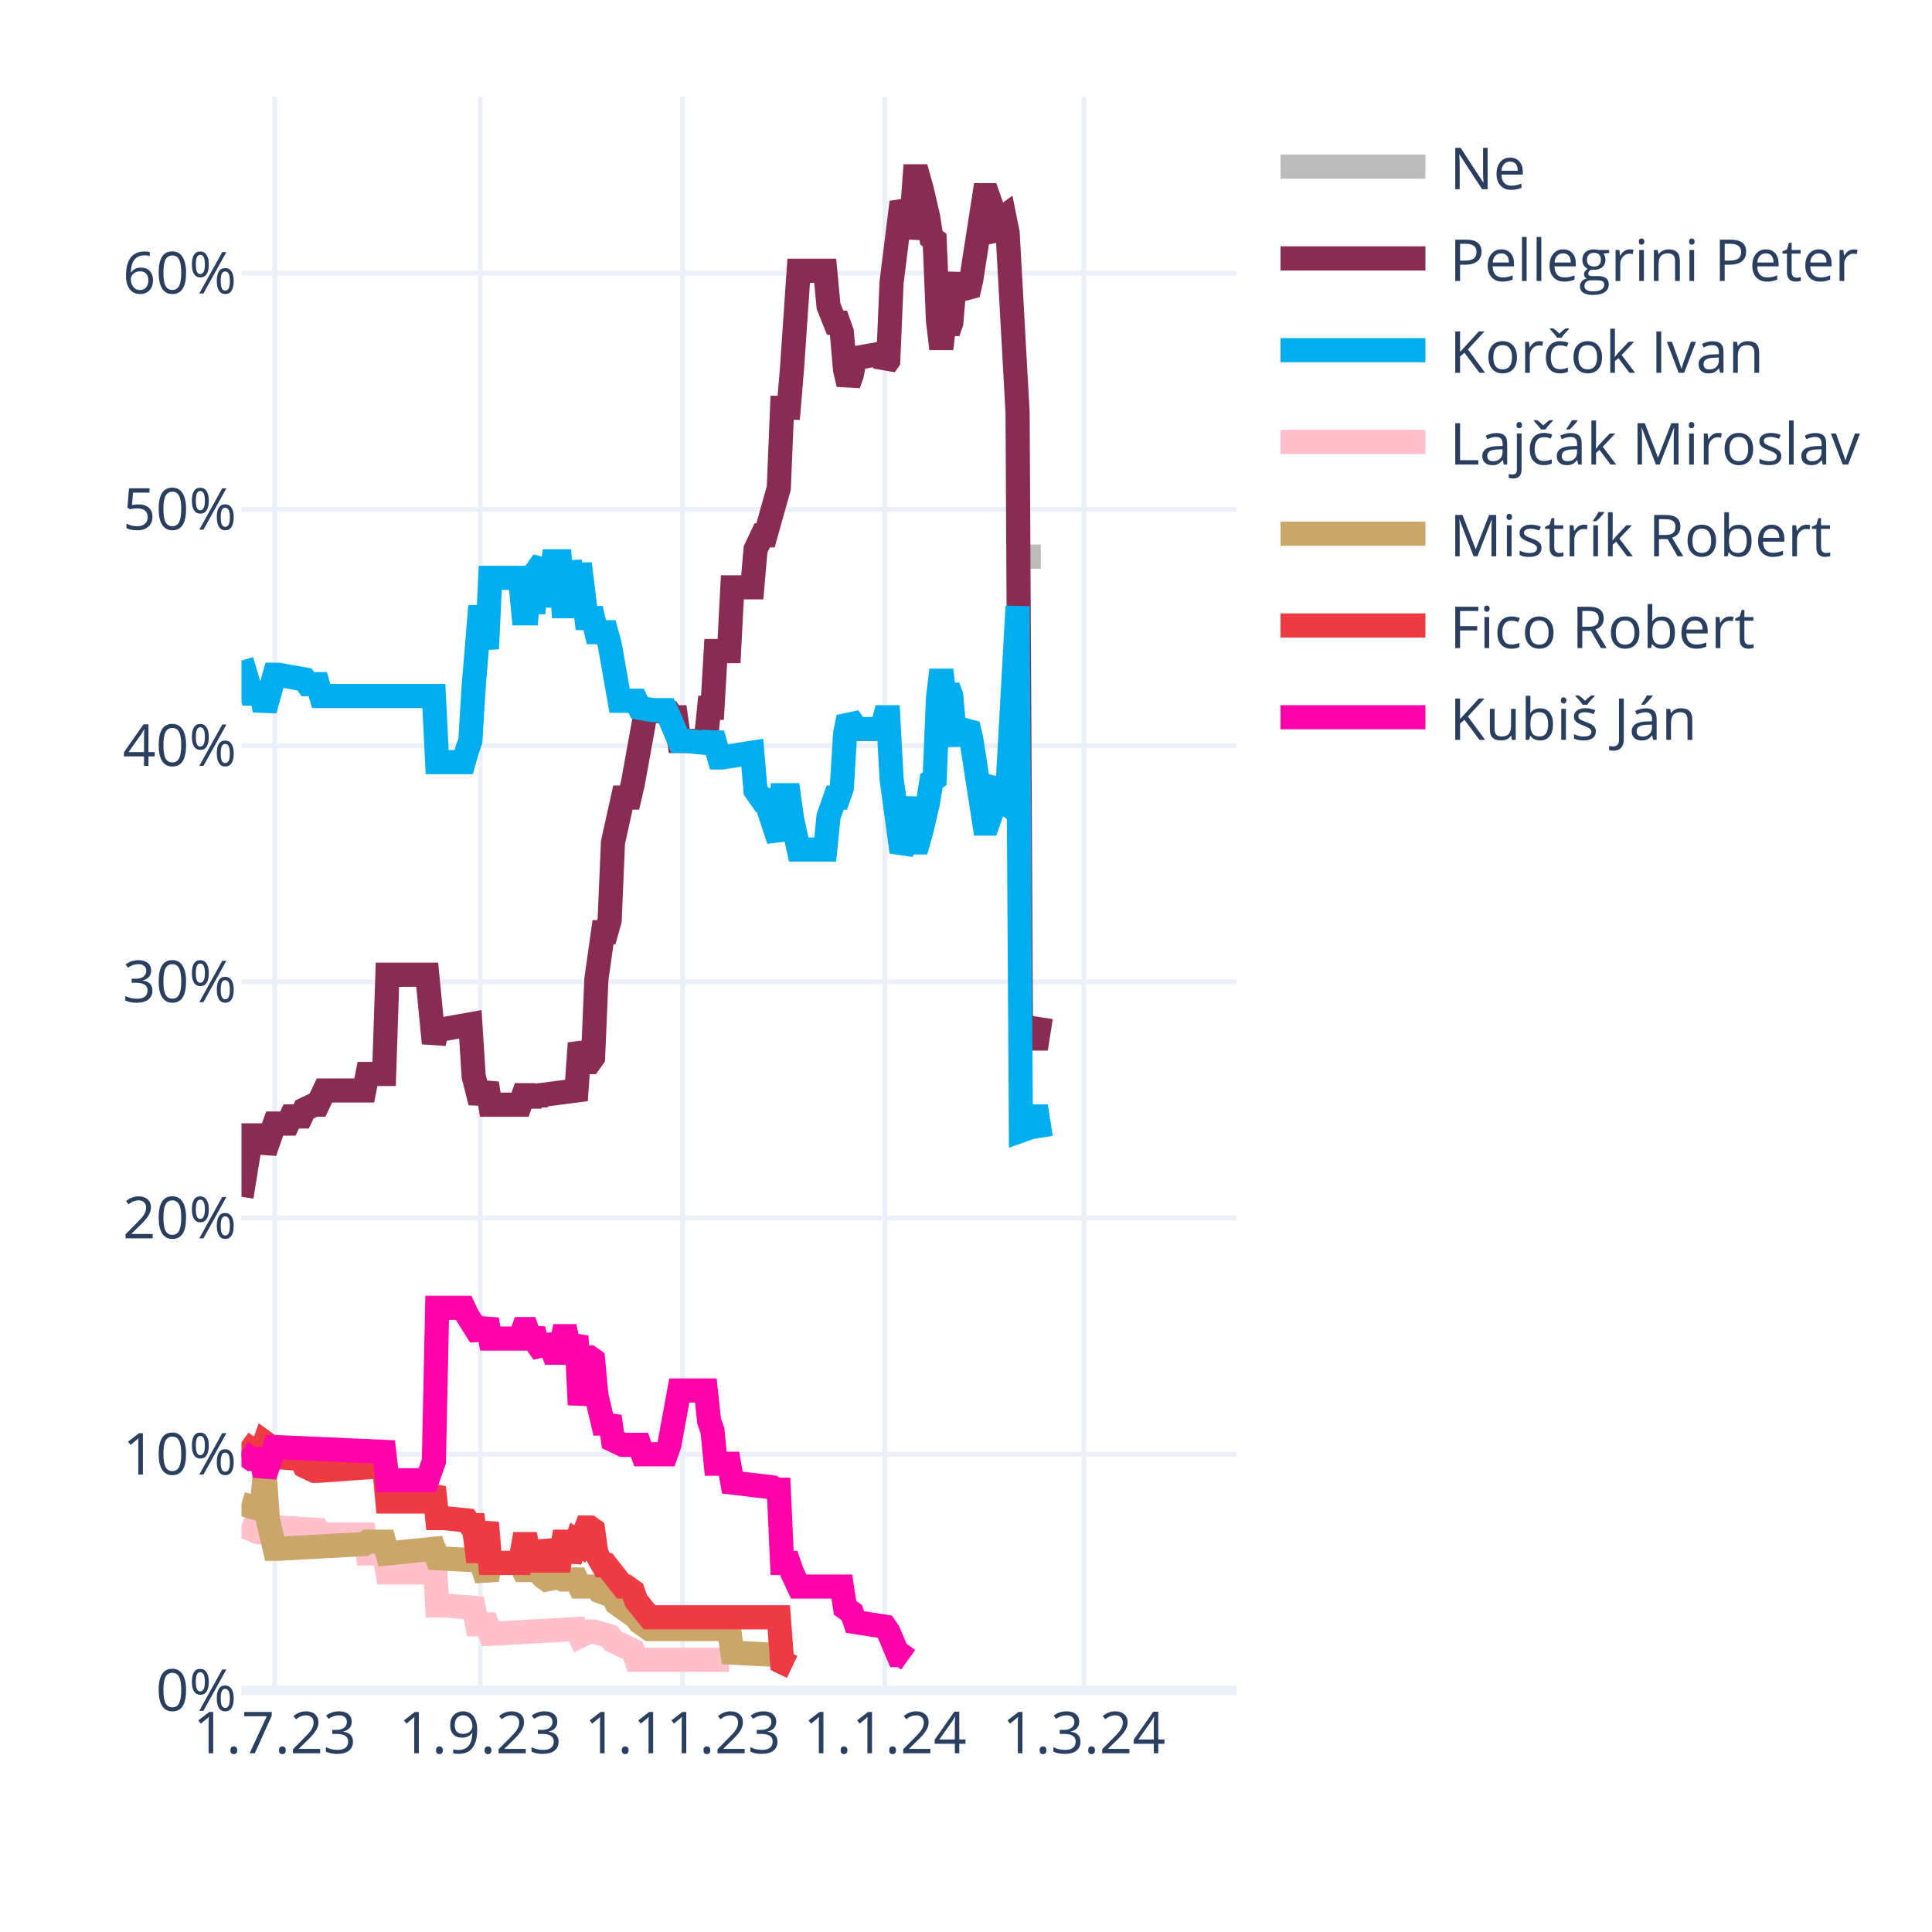
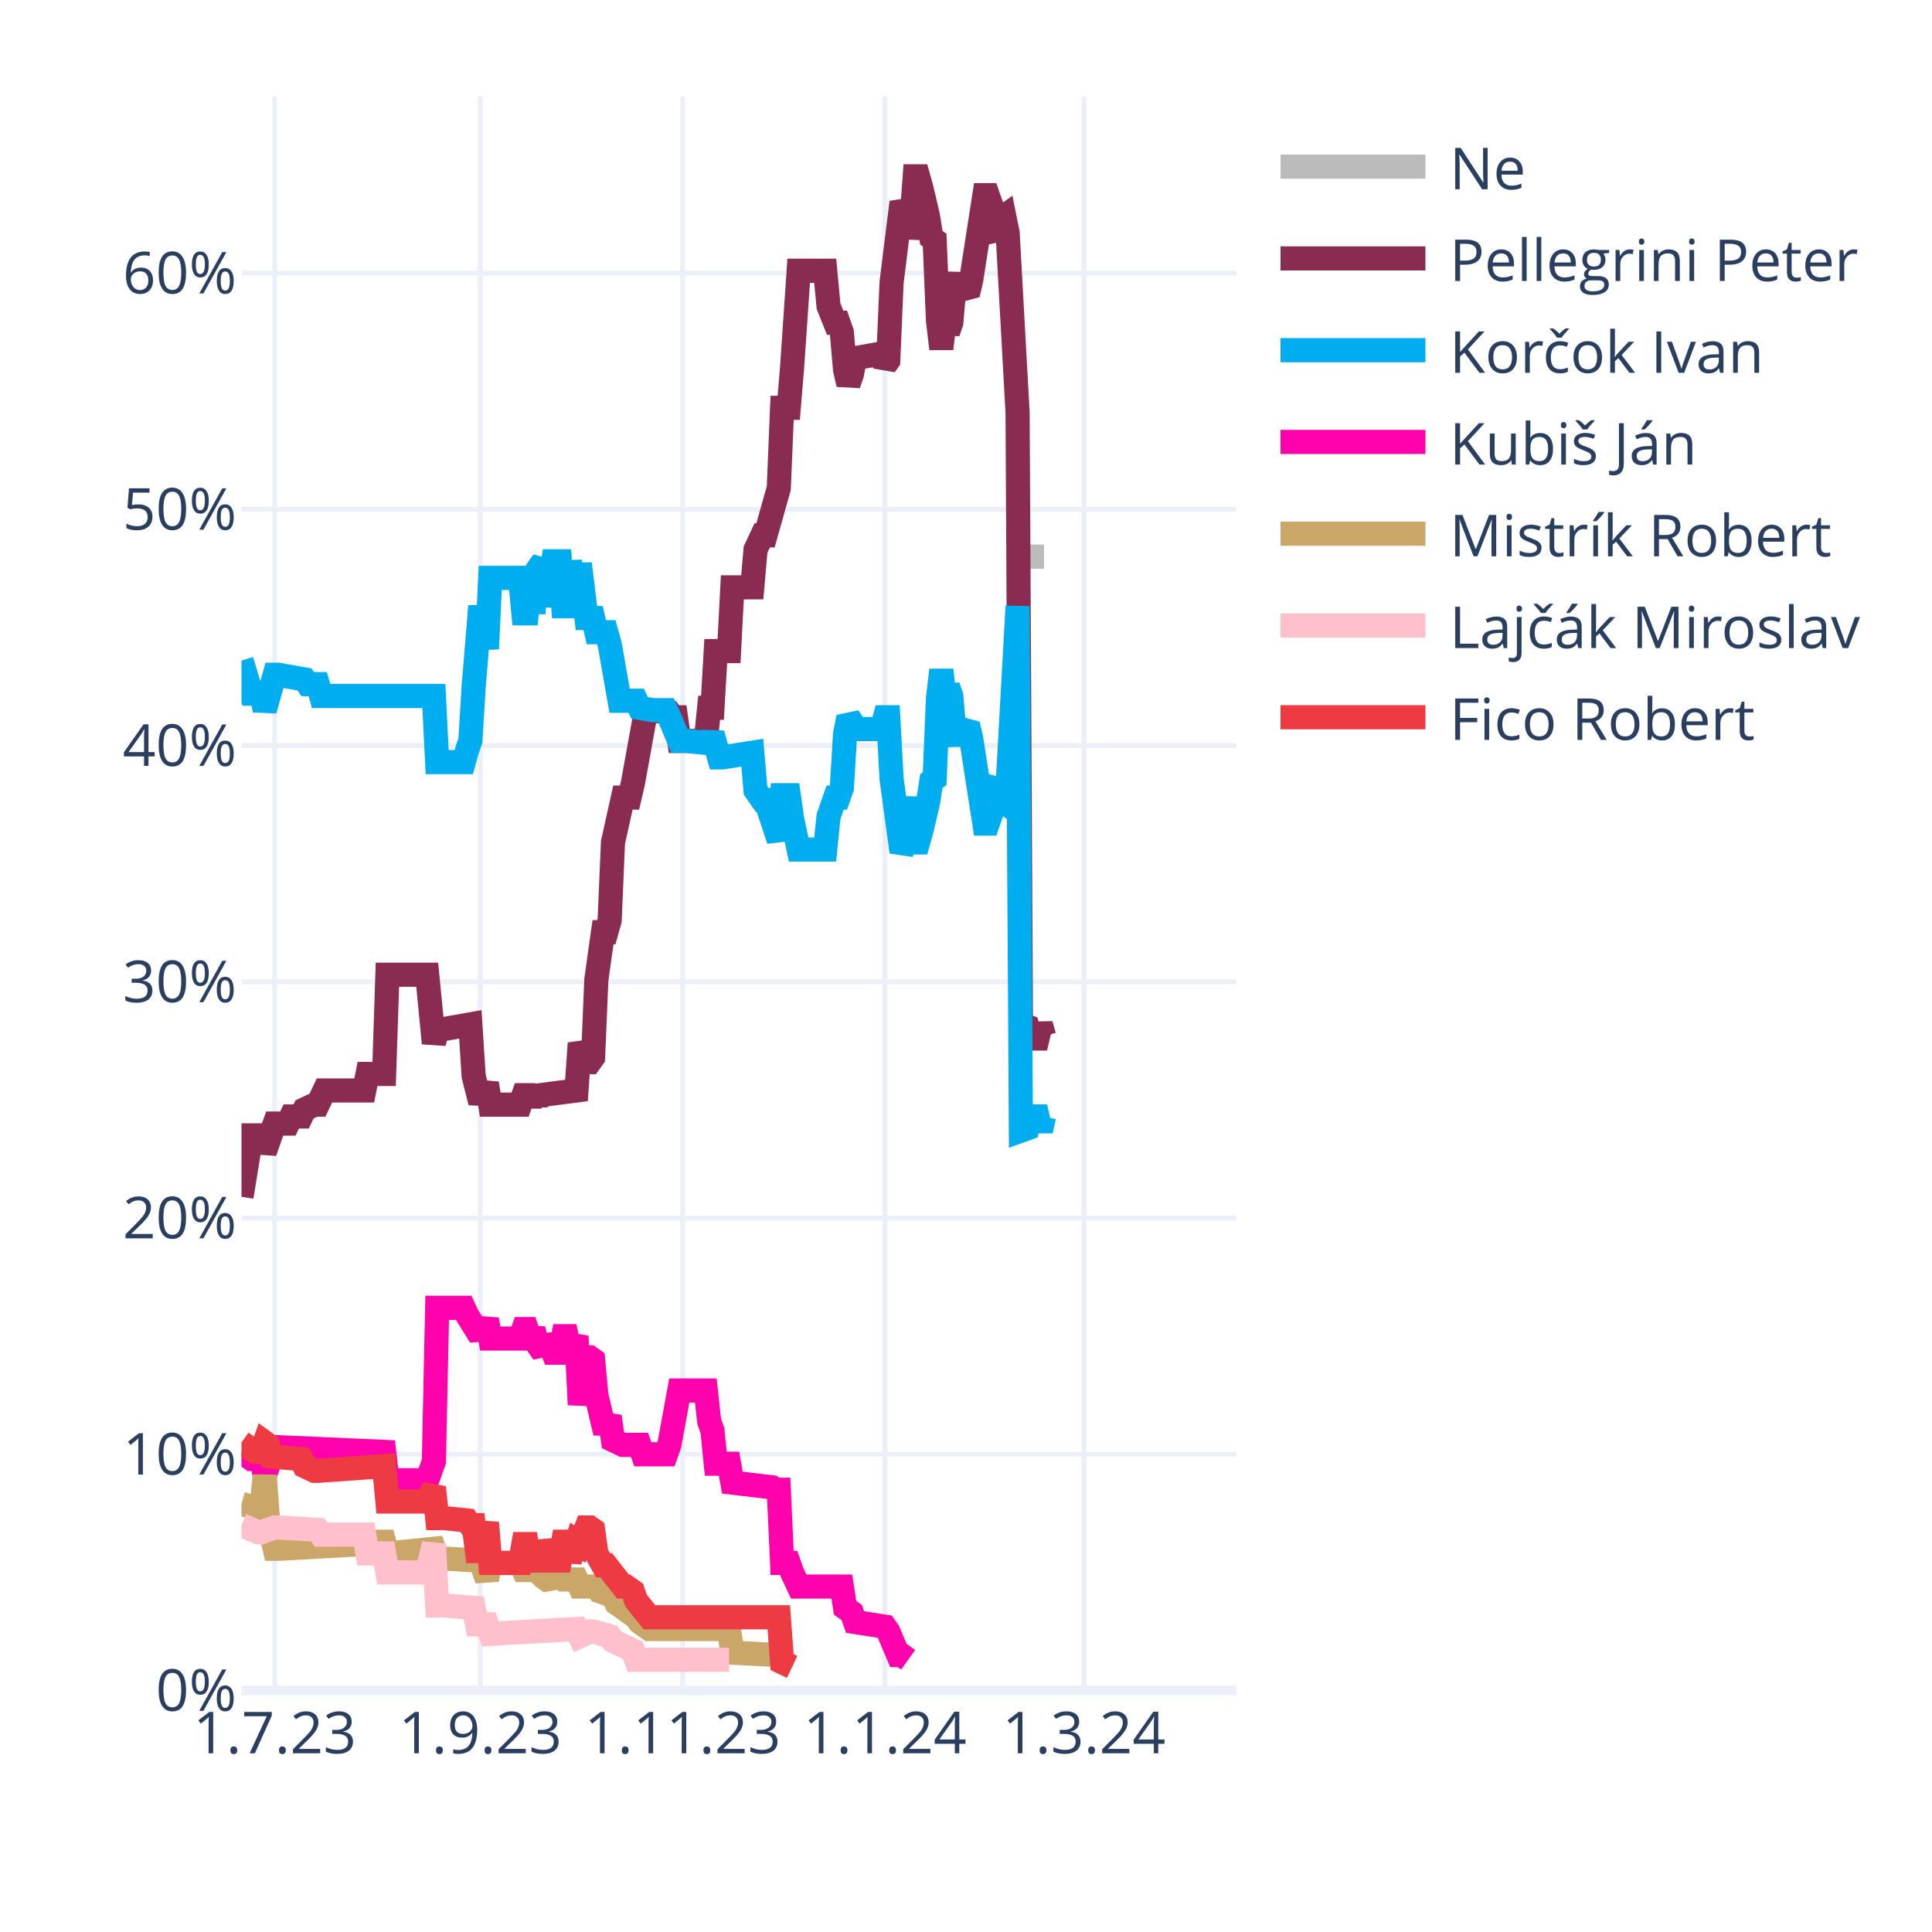
<svg xmlns="http://www.w3.org/2000/svg" class="main-svg" width="400" height="400" style="" viewBox="0 0 400 400">
  <rect x="0" y="0" width="400" height="400" style="fill: rgb(255, 255, 255); fill-opacity: 1;" />
-   <defs id="defs-3508fd">
+   <defs id="defs-ade666">
    <g class="clips">
-       <clipPath id="clip3508fdxyplot" class="plotclip">
+       <clipPath id="clipade666xyplot" class="plotclip">
        <rect width="206" height="330" />
      </clipPath>
-       <clipPath class="axesclip" id="clip3508fdx">
+       <clipPath class="axesclip" id="clipade666x">
        <rect x="50" y="0" width="206" height="400" />
      </clipPath>
-       <clipPath class="axesclip" id="clip3508fdy">
+       <clipPath class="axesclip" id="clipade666y">
        <rect x="0" y="20" width="400" height="330" />
      </clipPath>
-       <clipPath class="axesclip" id="clip3508fdxy">
+       <clipPath class="axesclip" id="clipade666xy">
        <rect x="50" y="20" width="206" height="330" />
      </clipPath>
    </g>
    <g class="gradients" />
    <g class="patterns" />
  </defs>
  <g class="bglayer" />
  <g class="layer-below">
    <g class="imagelayer" />
    <g class="shapelayer" />
  </g>
  <g class="cartesianlayer">
    <g class="subplot xy">
      <g class="layer-subplot">
        <g class="shapelayer" />
        <g class="imagelayer" />
      </g>
      <g class="minor-gridlayer">
        <g class="x" />
        <g class="y" />
      </g>
      <g class="gridlayer">
        <g class="x">
          <path class="xgrid crisp" transform="translate(56.87,0)" d="M0,20v330" style="stroke: rgb(235, 240, 248); stroke-opacity: 1; stroke-width: 1px;" />
          <path class="xgrid crisp" transform="translate(99.44,0)" d="M0,20v330" style="stroke: rgb(235, 240, 248); stroke-opacity: 1; stroke-width: 1px;" />
          <path class="xgrid crisp" transform="translate(141.33,0)" d="M0,20v330" style="stroke: rgb(235, 240, 248); stroke-opacity: 1; stroke-width: 1px;" />
          <path class="xgrid crisp" transform="translate(183.21,0)" d="M0,20v330" style="stroke: rgb(235, 240, 248); stroke-opacity: 1; stroke-width: 1px;" />
          <path class="xgrid crisp" transform="translate(224.41,0)" d="M0,20v330" style="stroke: rgb(235, 240, 248); stroke-opacity: 1; stroke-width: 1px;" />
        </g>
        <g class="y">
          <path class="ygrid crisp" transform="translate(0,301.09)" d="M50,0h206" style="stroke: rgb(235, 240, 248); stroke-opacity: 1; stroke-width: 1px;" />
          <path class="ygrid crisp" transform="translate(0,252.18)" d="M50,0h206" style="stroke: rgb(235, 240, 248); stroke-opacity: 1; stroke-width: 1px;" />
          <path class="ygrid crisp" transform="translate(0,203.28)" d="M50,0h206" style="stroke: rgb(235, 240, 248); stroke-opacity: 1; stroke-width: 1px;" />
          <path class="ygrid crisp" transform="translate(0,154.37)" d="M50,0h206" style="stroke: rgb(235, 240, 248); stroke-opacity: 1; stroke-width: 1px;" />
          <path class="ygrid crisp" transform="translate(0,105.46)" d="M50,0h206" style="stroke: rgb(235, 240, 248); stroke-opacity: 1; stroke-width: 1px;" />
          <path class="ygrid crisp" transform="translate(0,56.55)" d="M50,0h206" style="stroke: rgb(235, 240, 248); stroke-opacity: 1; stroke-width: 1px;" />
        </g>
      </g>
      <g class="zerolinelayer">
        <path class="yzl zl crisp" transform="translate(0,350)" d="M50,0h206" style="stroke: rgb(235, 240, 248); stroke-opacity: 1; stroke-width: 2px;" />
      </g>
      <path class="xlines-below" />
      <path class="ylines-below" />
      <g class="overlines-below" />
      <g class="xaxislayer-below" />
      <g class="yaxislayer-below" />
      <g class="overaxes-below" />
-       <g class="plot" transform="translate(50,20)" clip-path="url(#clip3508fdxyplot)">
+       <g class="plot" transform="translate(50,20)" clip-path="url(#clipade666xyplot)">
        <g class="scatterlayer mlayer">
-           <g class="trace scatter traceb3b60d" style="stroke-miterlimit: 2; opacity: 1;">
-             <g class="fills" />
-             <g class="errorbars" />
-             <g class="lines">
-               <path class="js-line" d="M161.37,95.24L165.49,95.24" style="vector-effect: none; fill: none; stroke: rgb(187, 187, 187); stroke-opacity: 1; stroke-width: 5px; opacity: 1;" />
-             </g>
-             <g class="points" />
-             <g class="text" />
-           </g>
-           <g class="trace scatter traced800f2" style="stroke-miterlimit: 2; opacity: 1;">
-             <g class="fills" />
-             <g class="errorbars" />
-             <g class="lines">
-               <path class="js-line" d="M0,227.78L2.06,215.07L2.75,215.07L4.12,215.07L4.81,218.49L6.87,212.62L7.55,212.62L9.61,212.62L10.3,211.15L12.36,211.15L13.05,209.69L15.11,208.71L15.79,208.71L17.17,205.77L17.85,205.77L25.41,205.77L26.09,202.35L29.53,202.35L30.21,181.81L38.45,181.81L39.83,195.99L40.51,193.06L41.89,193.06L47.38,192.08L48.07,202.84L49.44,208.22L50.13,206.26L50.81,204.31L51.5,208.71L57.68,208.71L58.37,206.75L59.05,206.75L59.74,208.71L60.43,206.75L61.11,208.22L61.8,206.75L69.35,205.77L70.04,195.99L71.41,199.9L72.1,199.9L72.79,198.93L73.47,182.79L74.85,173.01L75.53,173.01L76.22,170.56L76.91,154.42L78.97,145.13L79.65,145.13L80.34,145.13L81.03,142.19L83.77,127.03L84.46,127.03L88.58,127.52L89.27,128.5L89.95,128.5L90.64,133.39L96.13,133.39L96.82,126.54L97.51,126.54L98.19,114.8L100.94,114.8L101.63,101.6L105.75,101.6L106.43,93.77L107.81,90.84L108.49,90.84L111.24,81.06L111.93,64.43L113.3,64.43L113.99,56.12L115.36,36.06L116.05,36.06L120.85,36.06L121.54,43.4L122.91,46.82L123.6,46.82L124.29,48.78L124.97,56.6L125.66,59.54L126.35,57.58L127.03,54.16L132.53,53.18L133.21,55.63L133.9,54.65L134.59,38.51L136.65,21.88L137.33,23.35L138.02,29.22L138.71,25.79L139.39,16.5L140.08,16.5L140.77,18.95L142.14,24.81L142.83,29.22L143.51,29.71L144.2,46.33L144.89,52.2L145.57,46.33L146.26,48.78L146.95,46.82L147.63,39L148.32,37.04L149.01,39.49L150.38,40.95L151.07,38.02L153.81,20.41L154.5,20.41L155.19,22.37L155.87,28.24L156.56,29.22L157.25,25.3L157.93,24.81L158.62,28.24L160.68,65.41L161.37,192.08L162.74,192.57L163.43,195.01L164.8,195.01L165.49,190.61" style="vector-effect: none; fill: none; stroke: rgb(138, 44, 81); stroke-opacity: 1; stroke-width: 5px; opacity: 1;" />
-             </g>
-             <g class="points" />
-             <g class="text" />
-           </g>
-           <g class="trace scatter trace8fb5f7" style="stroke-miterlimit: 2; opacity: 1;">
-             <g class="fills" />
-             <g class="errorbars" />
-             <g class="lines">
-               <path class="js-line" d="M0,116.76L2.06,123.61L2.75,123.61L4.12,123.61L4.81,127.03L6.87,119.7L7.55,119.7L13.05,120.67L13.73,121.65L15.79,121.65L16.48,124.1L39.83,124.1L40.51,137.79L46.01,137.79L46.69,135.35L47.38,133.39L48.07,122.14L49.44,105.51L50.13,109.91L50.81,114.32L51.5,99.64L57.68,99.64L58.37,106.98L59.05,106.98L59.74,99.64L60.43,106.98L61.11,98.18L62.49,96.22L63.17,105.51L64.55,96.22L65.23,96.22L65.92,96.22L66.61,105.51L67.29,105.51L67.98,96.22L69.35,105.51L70.04,96.71L71.41,107.96L72.1,107.96L72.79,107.96L73.47,110.89L75.53,110.89L76.22,113.34L78.28,125.08L78.97,125.08L81.71,125.08L82.4,126.54L85.15,127.03L85.83,127.03L87.89,127.03L88.58,128.5L90.64,133.39L92.01,133.39L96.82,133.88L97.51,131.92L98.88,136.81L99.57,136.81L105.75,135.84L106.43,143.66L107.81,145.62L108.49,145.62L111.24,153.93L111.93,144.64L113.3,144.64L113.99,149.53L115.36,155.89L116.05,155.89L120.85,155.89L121.54,149.04L122.91,145.13L123.6,145.13L124.29,143.17L124.97,131.92L125.66,128.5L126.35,129.48L127.03,130.94L132.53,130.94L133.21,128.5L133.9,128.5L134.59,141.22L136.65,156.38L137.33,154.91L138.71,145.13L139.39,154.42L140.08,154.42L140.77,151.98L142.14,146.11L142.83,141.7L143.51,141.22L144.2,124.59L144.89,118.72L145.57,124.59L146.26,122.14L146.95,124.1L147.63,131.92L148.32,133.88L149.01,131.43L150.38,129.97L151.07,132.9L153.81,150.51L154.5,150.51L155.19,148.55L155.87,142.68L156.56,141.7L157.25,145.62L157.93,146.11L158.62,142.68L160.68,105.51L161.37,214.09L162.74,213.6L163.43,211.15L164.8,211.15L165.49,215.56" style="vector-effect: none; fill: none; stroke: rgb(0, 174, 239); stroke-opacity: 1; stroke-width: 5px; opacity: 1;" />
-             </g>
-             <g class="points" />
-             <g class="text" />
-           </g>
-           <g class="trace scatter trace3a7d8e" style="stroke-miterlimit: 2; opacity: 1;">
+           <g class="trace scatter trace131033" style="stroke-miterlimit: 2; opacity: 1;">
+             <g class="fills" />
+             <g class="errorbars" />
+             <g class="lines">
+               <path class="js-line" d="M161.37,95.24L166.17,95.24" style="vector-effect: none; fill: none; stroke: rgb(187, 187, 187); stroke-opacity: 1; stroke-width: 5px; opacity: 1;" />
+             </g>
+             <g class="points" />
+             <g class="text" />
+           </g>
+           <g class="trace scatter trace824896" style="stroke-miterlimit: 2; opacity: 1;">
+             <g class="fills" />
+             <g class="errorbars" />
+             <g class="lines">
+               <path class="js-line" d="M0,227.78L2.06,215.07L2.75,215.07L4.12,215.07L4.81,218.49L6.87,212.62L7.55,212.62L9.61,212.62L10.3,211.15L12.36,211.15L13.05,209.69L15.11,208.71L15.79,208.71L17.17,205.77L17.85,205.77L25.41,205.77L26.09,202.35L29.53,202.35L30.21,181.81L38.45,181.81L39.83,195.99L40.51,193.06L41.89,193.06L47.38,192.08L48.07,202.84L49.44,208.22L50.13,206.26L50.81,204.31L51.5,208.71L57.68,208.71L58.37,206.75L59.05,206.75L59.74,208.71L60.43,206.75L61.11,208.22L61.8,206.75L69.35,205.77L70.04,195.99L71.41,199.9L72.1,199.9L72.79,198.93L73.47,182.79L74.85,173.01L75.53,173.01L76.22,170.56L76.91,154.42L78.97,145.13L79.65,145.13L80.34,145.13L81.03,142.19L83.77,127.03L84.46,127.03L88.58,127.52L89.27,128.5L89.95,128.5L90.64,133.39L96.13,133.39L96.82,126.54L97.51,126.54L98.19,114.8L100.94,114.8L101.63,101.6L105.75,101.6L106.43,93.77L107.81,90.84L108.49,90.84L111.24,81.06L111.93,64.43L113.3,64.43L113.99,56.12L115.36,36.06L116.05,36.06L120.85,36.06L121.54,43.4L122.91,46.82L123.6,46.82L124.29,48.78L124.97,56.6L125.66,59.54L126.35,57.58L127.03,54.16L132.53,53.18L133.21,55.63L133.9,54.65L134.59,38.51L136.65,21.88L137.33,23.35L138.02,29.22L138.71,25.79L139.39,16.5L140.08,16.5L140.77,18.95L142.14,24.81L142.83,29.22L143.51,29.71L144.2,46.33L144.89,52.2L145.57,46.33L146.26,48.78L146.95,46.82L147.63,39L148.32,37.04L149.01,39.49L150.38,40.95L151.07,38.02L153.81,20.41L154.5,20.41L155.19,22.37L155.87,28.24L156.56,29.22L157.25,25.3L157.93,24.81L158.62,28.24L160.68,65.41L161.37,192.08L162.74,192.57L163.43,195.01L164.8,195.01L165.49,192.08L166.17,194.52" style="vector-effect: none; fill: none; stroke: rgb(138, 44, 81); stroke-opacity: 1; stroke-width: 5px; opacity: 1;" />
+             </g>
+             <g class="points" />
+             <g class="text" />
+           </g>
+           <g class="trace scatter traceab35d5" style="stroke-miterlimit: 2; opacity: 1;">
+             <g class="fills" />
+             <g class="errorbars" />
+             <g class="lines">
+               <path class="js-line" d="M0,116.76L2.06,123.61L2.75,123.61L4.12,123.61L4.81,127.03L6.87,119.7L7.55,119.7L13.05,120.67L13.73,121.65L15.79,121.65L16.48,124.1L39.83,124.1L40.51,137.79L46.01,137.79L46.69,135.35L47.38,133.39L48.07,122.14L49.44,105.51L50.13,109.91L50.81,114.32L51.5,99.64L57.68,99.64L58.37,106.98L59.05,106.98L59.74,99.64L60.43,106.98L61.11,98.18L62.49,96.22L63.17,105.51L64.55,96.22L65.23,96.22L65.92,96.22L66.61,105.51L67.29,105.51L67.98,96.22L69.35,105.51L70.04,96.71L71.41,107.96L72.1,107.96L72.79,107.96L73.47,110.89L75.53,110.89L76.22,113.34L78.28,125.08L78.97,125.08L81.71,125.08L82.4,126.54L85.15,127.03L85.83,127.03L87.89,127.03L88.58,128.5L90.64,133.39L92.01,133.39L96.82,133.88L97.51,131.92L98.88,136.81L99.57,136.81L105.75,135.84L106.43,143.66L107.81,145.62L108.49,145.62L111.24,153.93L111.93,144.64L113.3,144.64L113.99,149.53L115.36,155.89L116.05,155.89L120.85,155.89L121.54,149.04L122.91,145.13L123.6,145.13L124.29,143.17L124.97,131.92L125.66,128.5L126.35,129.48L127.03,130.94L132.53,130.94L133.21,128.5L133.9,128.5L134.59,141.22L136.65,156.38L137.33,154.91L138.71,145.13L139.39,154.42L140.08,154.42L140.77,151.98L142.14,146.11L142.83,141.7L143.51,141.22L144.2,124.59L144.89,118.72L145.57,124.59L146.26,122.14L146.95,124.1L147.63,131.92L148.32,133.88L149.01,131.43L150.38,129.97L151.07,132.9L153.81,150.51L154.5,150.51L155.19,148.55L155.87,142.68L156.56,141.7L157.25,145.62L157.93,146.11L158.62,142.68L160.68,105.51L161.37,214.09L162.74,213.6L163.43,211.15L164.8,211.15L165.49,214.09L166.17,211.15" style="vector-effect: none; fill: none; stroke: rgb(0, 174, 239); stroke-opacity: 1; stroke-width: 5px; opacity: 1;" />
+             </g>
+             <g class="points" />
+             <g class="text" />
+           </g>
+           <g class="trace scatter trace0a8277" style="stroke-miterlimit: 2; opacity: 1;">
+             <g class="fills" />
+             <g class="errorbars" />
+             <g class="lines">
+               <path class="js-line" d="M0,280.6L2.06,282.07L2.75,282.07L4.12,282.07L4.81,285.49L6.87,279.62L7.55,279.62L29.53,280.6L30.21,286.47L38.45,286.47L39.83,282.56L40.51,250.77L41.89,250.77L46.01,250.77L46.69,252.24L49.44,256.64L50.13,255.17L50.81,253.21L51.5,257.13L57.68,257.13L58.37,255.17L59.05,255.17L59.74,257.13L60.43,255.17L61.11,258.11L62.49,260.06L63.17,256.64L64.55,260.06L65.23,260.06L65.92,260.06L66.61,256.64L67.29,256.64L67.98,260.06L69.35,256.64L70.04,270.82L71.41,261.04L72.1,261.04L72.79,261.53L73.47,268.87L74.85,274.73L75.53,274.73L76.22,273.27L76.91,278.16L78.97,279.14L79.65,279.14L82.4,279.14L83.09,281.09L87.89,281.09L88.58,279.14L90.64,267.89L92.01,267.89L96.13,267.89L96.82,274.24L97.51,276.2L98.19,283.05L100.94,283.05L101.63,286.96L109.87,287.94L110.55,288.43L111.24,288.43L111.93,303.59L113.3,303.59L113.99,305.55L115.36,308.48L116.05,308.48L124.29,308.48L124.97,312.88L126.35,313.86L127.03,315.82L133.21,316.79L133.9,317.77L135.96,322.66L136.65,322.66L138.02,323.64" style="vector-effect: none; fill: none; stroke: rgb(255, 1, 170); stroke-opacity: 1; stroke-width: 5px; opacity: 1;" />
+             </g>
+             <g class="points" />
+             <g class="text" />
+           </g>
+           <g class="trace scatter traceb0ab02" style="stroke-miterlimit: 2; opacity: 1;">
+             <g class="fills" />
+             <g class="errorbars" />
+             <g class="lines">
+               <path class="js-line" d="M0,291.36L3.43,292.34L4.12,292.34L4.81,285.49L5.49,294.79L6.87,300.66L7.55,300.66L25.41,299.68L26.09,299.19L29.53,299.19L30.21,301.63L39.83,300.66L40.51,302.61L49.44,303.1L50.13,305.06L50.81,307.01L51.5,303.59L57.68,303.59L58.37,305.06L59.05,305.06L59.74,303.59L62.49,306.52L63.17,307.01L65.92,306.52L66.61,307.01L69.35,307.01L70.04,308.48L73.47,308.48L74.16,309.46L76.91,310.44L77.59,311.9L81.71,314.84L82.4,315.82L84.46,317.28L85.15,317.28L100.94,317.28L101.63,322.17L111.24,322.66L111.93,324.13L113.99,325.11" style="vector-effect: none; fill: none; stroke: rgb(202, 166, 105); stroke-opacity: 1; stroke-width: 5px; opacity: 1;" />
+             </g>
+             <g class="points" />
+             <g class="text" />
+           </g>
+           <g class="trace scatter traceb22d7c" style="stroke-miterlimit: 2; opacity: 1;">
            <g class="fills" />
            <g class="errorbars" />
            <g class="lines">
              <path class="js-line" d="M0,295.76L3.43,297.23L4.12,297.23L6.87,296.25L7.55,296.25L15.79,296.74L16.48,297.72L25.41,297.72L26.09,301.63L29.53,301.63L30.21,305.55L38.45,305.55L39.83,299.68L40.51,312.39L41.89,312.39L48.07,312.88L48.75,316.31L50.81,316.31L51.5,318.26L69.35,317.28L70.04,318.75L72.1,317.77L72.79,317.77L76.22,318.75L76.91,319.73L81.03,321.69L81.71,323.64L100.94,323.64" style="vector-effect: none; fill: none; stroke: rgb(255, 192, 203); stroke-opacity: 1; stroke-width: 5px; opacity: 1;" />
            </g>
            <g class="points" />
            <g class="text" />
          </g>
-           <g class="trace scatter trace56d1e6" style="stroke-miterlimit: 2; opacity: 1;">
-             <g class="fills" />
-             <g class="errorbars" />
-             <g class="lines">
-               <path class="js-line" d="M0,291.36L3.43,292.34L4.12,292.34L4.81,285.49L5.49,294.79L6.87,300.66L7.55,300.66L25.41,299.68L26.09,299.19L29.53,299.19L30.21,301.63L39.83,300.66L40.51,302.61L49.44,303.1L50.13,305.06L50.81,307.01L51.5,303.59L57.68,303.59L58.37,305.06L59.05,305.06L59.74,303.59L62.49,306.52L63.17,307.01L65.92,306.52L66.61,307.01L69.35,307.01L70.04,308.48L73.47,308.48L74.16,309.46L76.91,310.44L77.59,311.9L81.71,314.84L82.4,315.82L84.46,317.28L85.15,317.28L100.94,317.28L101.63,322.17L111.24,322.66L111.93,324.13L113.99,325.11" style="vector-effect: none; fill: none; stroke: rgb(202, 166, 105); stroke-opacity: 1; stroke-width: 5px; opacity: 1;" />
-             </g>
-             <g class="points" />
-             <g class="text" />
-           </g>
-           <g class="trace scatter traced1a690" style="stroke-miterlimit: 2; opacity: 1;">
+           <g class="trace scatter traceb13aac" style="stroke-miterlimit: 2; opacity: 1;">
            <g class="fills" />
            <g class="errorbars" />
            <g class="lines">
              <path class="js-line" d="M0,278.65L2.75,280.6L3.43,280.6L4.12,280.6L4.81,278.65L5.49,279.14L6.18,281.58L12.36,282.07L13.05,283.54L15.11,284.52L15.79,284.52L29.53,283.54L30.21,290.87L38.45,290.87L39.83,287.94L40.51,294.3L41.89,294.3L46.69,294.79L47.38,295.76L48.07,295.76L48.75,301.14L49.44,301.14L50.13,298.21L50.81,295.28L51.5,303.59L57.68,303.59L58.37,299.68L59.05,299.68L59.74,303.59L60.43,299.68L61.11,303.1L62.49,303.1L63.17,299.19L64.55,303.1L65.23,303.1L65.92,303.1L66.61,299.19L67.29,299.19L67.98,303.1L69.35,299.19L70.04,299.68L71.41,296.25L72.1,296.25L72.79,296.74L73.47,301.63L74.85,304.08L75.53,304.08L78.97,308.48L79.65,308.48L81.03,309.46L81.71,311.41L84.46,314.84L85.15,314.84L111.24,314.84L111.93,324.13L113.99,325.11" style="vector-effect: none; fill: none; stroke: rgb(238, 58, 67); stroke-opacity: 1; stroke-width: 5px; opacity: 1;" />
-             </g>
-             <g class="points" />
-             <g class="text" />
-           </g>
-           <g class="trace scatter trace65b577" style="stroke-miterlimit: 2; opacity: 1;">
-             <g class="fills" />
-             <g class="errorbars" />
-             <g class="lines">
-               <path class="js-line" d="M0,280.6L2.06,282.07L2.75,282.07L4.12,282.07L4.81,285.49L6.87,279.62L7.55,279.62L29.53,280.6L30.21,286.47L38.45,286.47L39.83,282.56L40.51,250.77L41.89,250.77L46.01,250.77L46.69,252.24L49.44,256.64L50.13,255.17L50.81,253.21L51.5,257.13L57.68,257.13L58.37,255.17L59.05,255.17L59.74,257.13L60.43,255.17L61.11,258.11L62.49,260.06L63.17,256.64L64.55,260.06L65.23,260.06L65.92,260.06L66.61,256.64L67.29,256.64L67.98,260.06L69.35,256.64L70.04,270.82L71.41,261.04L72.1,261.04L72.79,261.53L73.47,268.87L74.85,274.73L75.53,274.73L76.22,273.27L76.91,278.16L78.97,279.14L79.65,279.14L82.4,279.14L83.09,281.09L87.89,281.09L88.58,279.14L90.64,267.89L92.01,267.89L96.13,267.89L96.82,274.24L97.51,276.2L98.19,283.05L100.94,283.05L101.63,286.96L109.87,287.94L110.55,288.43L111.24,288.43L111.93,303.59L113.3,303.59L113.99,305.55L115.36,308.48L116.05,308.48L124.29,308.48L124.97,312.88L126.35,313.86L127.03,315.82L133.21,316.79L133.9,317.77L135.96,322.66L136.65,322.66L138.02,323.64" style="vector-effect: none; fill: none; stroke: rgb(255, 1, 170); stroke-opacity: 1; stroke-width: 5px; opacity: 1;" />
            </g>
            <g class="points" />
            <g class="text" />
          </g>
        </g>
      </g>
      <g class="overplot" />
      <path class="xlines-above crisp" d="M0,0" style="fill: none;" />
      <path class="ylines-above crisp" d="M0,0" style="fill: none;" />
      <g class="overlines-above" />
      <g class="xaxislayer-above">
        <g class="xtick">
          <text text-anchor="middle" x="0" y="363" transform="translate(56.87,0)" style="font-family: 'Open Sans', verdana, arial, sans-serif; font-size: 12px; fill: rgb(42, 63, 95); fill-opacity: 1; white-space: pre; opacity: 1;">1.7.23</text>
        </g>
        <g class="xtick">
          <text text-anchor="middle" x="0" y="363" style="font-family: 'Open Sans', verdana, arial, sans-serif; font-size: 12px; fill: rgb(42, 63, 95); fill-opacity: 1; white-space: pre; opacity: 1;" transform="translate(99.44,0)">1.9.23</text>
        </g>
        <g class="xtick">
          <text text-anchor="middle" x="0" y="363" style="font-family: 'Open Sans', verdana, arial, sans-serif; font-size: 12px; fill: rgb(42, 63, 95); fill-opacity: 1; white-space: pre; opacity: 1;" transform="translate(141.33,0)">1.11.23</text>
        </g>
        <g class="xtick">
          <text text-anchor="middle" x="0" y="363" style="font-family: 'Open Sans', verdana, arial, sans-serif; font-size: 12px; fill: rgb(42, 63, 95); fill-opacity: 1; white-space: pre; opacity: 1;" transform="translate(183.21,0)">1.1.24</text>
        </g>
        <g class="xtick">
          <text text-anchor="middle" x="0" y="363" style="font-family: 'Open Sans', verdana, arial, sans-serif; font-size: 12px; fill: rgb(42, 63, 95); fill-opacity: 1; white-space: pre; opacity: 1;" transform="translate(224.41,0)">1.3.24</text>
        </g>
      </g>
      <g class="yaxislayer-above">
        <g class="ytick">
          <text text-anchor="end" x="49" y="4.2" transform="translate(0,350)" style="font-family: 'Open Sans', verdana, arial, sans-serif; font-size: 12px; fill: rgb(42, 63, 95); fill-opacity: 1; white-space: pre; opacity: 1;">0%</text>
        </g>
        <g class="ytick">
          <text text-anchor="end" x="49" y="4.2" style="font-family: 'Open Sans', verdana, arial, sans-serif; font-size: 12px; fill: rgb(42, 63, 95); fill-opacity: 1; white-space: pre; opacity: 1;" transform="translate(0,301.09)">10%</text>
        </g>
        <g class="ytick">
          <text text-anchor="end" x="49" y="4.2" style="font-family: 'Open Sans', verdana, arial, sans-serif; font-size: 12px; fill: rgb(42, 63, 95); fill-opacity: 1; white-space: pre; opacity: 1;" transform="translate(0,252.18)">20%</text>
        </g>
        <g class="ytick">
          <text text-anchor="end" x="49" y="4.2" style="font-family: 'Open Sans', verdana, arial, sans-serif; font-size: 12px; fill: rgb(42, 63, 95); fill-opacity: 1; white-space: pre; opacity: 1;" transform="translate(0,203.28)">30%</text>
        </g>
        <g class="ytick">
          <text text-anchor="end" x="49" y="4.2" style="font-family: 'Open Sans', verdana, arial, sans-serif; font-size: 12px; fill: rgb(42, 63, 95); fill-opacity: 1; white-space: pre; opacity: 1;" transform="translate(0,154.37)">40%</text>
        </g>
        <g class="ytick">
          <text text-anchor="end" x="49" y="4.2" style="font-family: 'Open Sans', verdana, arial, sans-serif; font-size: 12px; fill: rgb(42, 63, 95); fill-opacity: 1; white-space: pre; opacity: 1;" transform="translate(0,105.46)">50%</text>
        </g>
        <g class="ytick">
          <text text-anchor="end" x="49" y="4.2" style="font-family: 'Open Sans', verdana, arial, sans-serif; font-size: 12px; fill: rgb(42, 63, 95); fill-opacity: 1; white-space: pre; opacity: 1;" transform="translate(0,56.55)">60%</text>
        </g>
      </g>
      <g class="overaxes-above" />
    </g>
  </g>
  <g class="polarlayer" />
  <g class="smithlayer" />
  <g class="ternarylayer" />
  <g class="geolayer" />
  <g class="funnelarealayer" />
  <g class="pielayer" />
  <g class="iciclelayer" />
  <g class="treemaplayer" />
  <g class="sunburstlayer" />
  <g class="glimages" />
-   <defs id="topdefs-3508fd">
+   <defs id="topdefs-ade666">
    <g class="clips" />
-     <clipPath id="legend3508fd">
+     <clipPath id="legendade666">
      <rect width="128" height="143" x="0" y="0" />
    </clipPath>
  </defs>
  <g class="layer-above">
    <g class="imagelayer" />
    <g class="shapelayer" />
  </g>
  <g class="infolayer">
    <g class="legend" pointer-events="all" transform="translate(260.12,20)">
      <rect class="bg" shape-rendering="crispEdges" width="128" height="143" x="0" y="0" style="stroke: rgb(68, 68, 68); stroke-opacity: 1; fill: rgb(255, 255, 255); fill-opacity: 1; stroke-width: 0px;" />
-       <g class="scrollbox" transform="" clip-path="url(#legend3508fd)">
+       <g class="scrollbox" transform="" clip-path="url(#legendade666)">
        <g class="groups">
          <g class="traces" transform="translate(0,14.5)" style="opacity: 1;">
            <text class="legendtext" text-anchor="start" x="40" y="4.68" style="font-family: 'Open Sans', verdana, arial, sans-serif; font-size: 12px; fill: rgb(42, 63, 95); fill-opacity: 1; white-space: pre;">Ne</text>
            <g class="layers" style="opacity: 1;">
              <g class="legendfill" />
              <g class="legendlines">
                <path class="js-line" d="M5,0h30" style="fill: none; stroke: rgb(187, 187, 187); stroke-opacity: 1; stroke-width: 5px;" />
              </g>
              <g class="legendsymbols">
                <g class="legendpoints" />
              </g>
            </g>
            <rect class="legendtoggle" x="0" y="-9.5" width="122.703" height="19" style="fill: rgb(0, 0, 0); fill-opacity: 0;" />
          </g>
          <g class="traces" transform="translate(0,33.5)" style="opacity: 1;">
            <text class="legendtext" text-anchor="start" x="40" y="4.68" style="font-family: 'Open Sans', verdana, arial, sans-serif; font-size: 12px; fill: rgb(42, 63, 95); fill-opacity: 1; white-space: pre;">Pellegrini Peter</text>
            <g class="layers" style="opacity: 1;">
              <g class="legendfill" />
              <g class="legendlines">
                <path class="js-line" d="M5,0h30" style="fill: none; stroke: rgb(138, 44, 81); stroke-opacity: 1; stroke-width: 5px;" />
              </g>
              <g class="legendsymbols">
                <g class="legendpoints" />
              </g>
            </g>
            <rect class="legendtoggle" x="0" y="-9.5" width="122.703" height="19" style="fill: rgb(0, 0, 0); fill-opacity: 0;" />
          </g>
          <g class="traces" transform="translate(0,52.5)" style="opacity: 1;">
            <text class="legendtext" text-anchor="start" x="40" y="4.68" style="font-family: 'Open Sans', verdana, arial, sans-serif; font-size: 12px; fill: rgb(42, 63, 95); fill-opacity: 1; white-space: pre;">Korčok Ivan</text>
            <g class="layers" style="opacity: 1;">
              <g class="legendfill" />
              <g class="legendlines">
                <path class="js-line" d="M5,0h30" style="fill: none; stroke: rgb(0, 174, 239); stroke-opacity: 1; stroke-width: 5px;" />
              </g>
              <g class="legendsymbols">
                <g class="legendpoints" />
              </g>
            </g>
            <rect class="legendtoggle" x="0" y="-9.5" width="122.703" height="19" style="fill: rgb(0, 0, 0); fill-opacity: 0;" />
          </g>
          <g class="traces" transform="translate(0,71.5)" style="opacity: 1;">
-             <text class="legendtext" text-anchor="start" x="40" y="4.68" style="font-family: 'Open Sans', verdana, arial, sans-serif; font-size: 12px; fill: rgb(42, 63, 95); fill-opacity: 1; white-space: pre;">Lajčák Miroslav</text>
-             <g class="layers" style="opacity: 1;">
-               <g class="legendfill" />
-               <g class="legendlines">
-                 <path class="js-line" d="M5,0h30" style="fill: none; stroke: rgb(255, 192, 203); stroke-opacity: 1; stroke-width: 5px;" />
+             <text class="legendtext" text-anchor="start" x="40" y="4.68" style="font-family: 'Open Sans', verdana, arial, sans-serif; font-size: 12px; fill: rgb(42, 63, 95); fill-opacity: 1; white-space: pre;">Kubiš Ján</text>
+             <g class="layers" style="opacity: 1;">
+               <g class="legendfill" />
+               <g class="legendlines">
+                 <path class="js-line" d="M5,0h30" style="fill: none; stroke: rgb(255, 1, 170); stroke-opacity: 1; stroke-width: 5px;" />
              </g>
              <g class="legendsymbols">
                <g class="legendpoints" />
              </g>
            </g>
            <rect class="legendtoggle" x="0" y="-9.5" width="122.703" height="19" style="fill: rgb(0, 0, 0); fill-opacity: 0;" />
          </g>
          <g class="traces" transform="translate(0,90.5)" style="opacity: 1;">
            <text class="legendtext" text-anchor="start" x="40" y="4.68" style="font-family: 'Open Sans', verdana, arial, sans-serif; font-size: 12px; fill: rgb(42, 63, 95); fill-opacity: 1; white-space: pre;">Mistrík Robert</text>
            <g class="layers" style="opacity: 1;">
              <g class="legendfill" />
              <g class="legendlines">
                <path class="js-line" d="M5,0h30" style="fill: none; stroke: rgb(202, 166, 105); stroke-opacity: 1; stroke-width: 5px;" />
              </g>
              <g class="legendsymbols">
                <g class="legendpoints" />
              </g>
            </g>
            <rect class="legendtoggle" x="0" y="-9.5" width="122.703" height="19" style="fill: rgb(0, 0, 0); fill-opacity: 0;" />
          </g>
          <g class="traces" transform="translate(0,109.5)" style="opacity: 1;">
+             <text class="legendtext" text-anchor="start" x="40" y="4.68" style="font-family: 'Open Sans', verdana, arial, sans-serif; font-size: 12px; fill: rgb(42, 63, 95); fill-opacity: 1; white-space: pre;">Lajčák Miroslav</text>
+             <g class="layers" style="opacity: 1;">
+               <g class="legendfill" />
+               <g class="legendlines">
+                 <path class="js-line" d="M5,0h30" style="fill: none; stroke: rgb(255, 192, 203); stroke-opacity: 1; stroke-width: 5px;" />
+               </g>
+               <g class="legendsymbols">
+                 <g class="legendpoints" />
+               </g>
+             </g>
+             <rect class="legendtoggle" x="0" y="-9.5" width="122.703" height="19" style="fill: rgb(0, 0, 0); fill-opacity: 0;" />
+           </g>
+           <g class="traces" transform="translate(0,128.5)" style="opacity: 1;">
            <text class="legendtext" text-anchor="start" x="40" y="4.68" style="font-family: 'Open Sans', verdana, arial, sans-serif; font-size: 12px; fill: rgb(42, 63, 95); fill-opacity: 1; white-space: pre;">Fico Robert</text>
            <g class="layers" style="opacity: 1;">
              <g class="legendfill" />
              <g class="legendlines">
                <path class="js-line" d="M5,0h30" style="fill: none; stroke: rgb(238, 58, 67); stroke-opacity: 1; stroke-width: 5px;" />
-               </g>
-               <g class="legendsymbols">
-                 <g class="legendpoints" />
-               </g>
-             </g>
-             <rect class="legendtoggle" x="0" y="-9.5" width="122.703" height="19" style="fill: rgb(0, 0, 0); fill-opacity: 0;" />
-           </g>
-           <g class="traces" transform="translate(0,128.5)" style="opacity: 1;">
-             <text class="legendtext" text-anchor="start" x="40" y="4.68" style="font-family: 'Open Sans', verdana, arial, sans-serif; font-size: 12px; fill: rgb(42, 63, 95); fill-opacity: 1; white-space: pre;">Kubiš Ján</text>
-             <g class="layers" style="opacity: 1;">
-               <g class="legendfill" />
-               <g class="legendlines">
-                 <path class="js-line" d="M5,0h30" style="fill: none; stroke: rgb(255, 1, 170); stroke-opacity: 1; stroke-width: 5px;" />
              </g>
              <g class="legendsymbols">
                <g class="legendpoints" />
              </g>
            </g>
            <rect class="legendtoggle" x="0" y="-9.5" width="122.703" height="19" style="fill: rgb(0, 0, 0); fill-opacity: 0;" />
          </g>
        </g>
      </g>
      <rect class="scrollbar" rx="20" ry="3" width="0" height="0" x="0" y="0" style="fill: rgb(128, 139, 164); fill-opacity: 1;" />
    </g>
    <g class="g-gtitle" />
    <g class="g-xtitle" />
    <g class="g-ytitle" />
  </g>
</svg>
